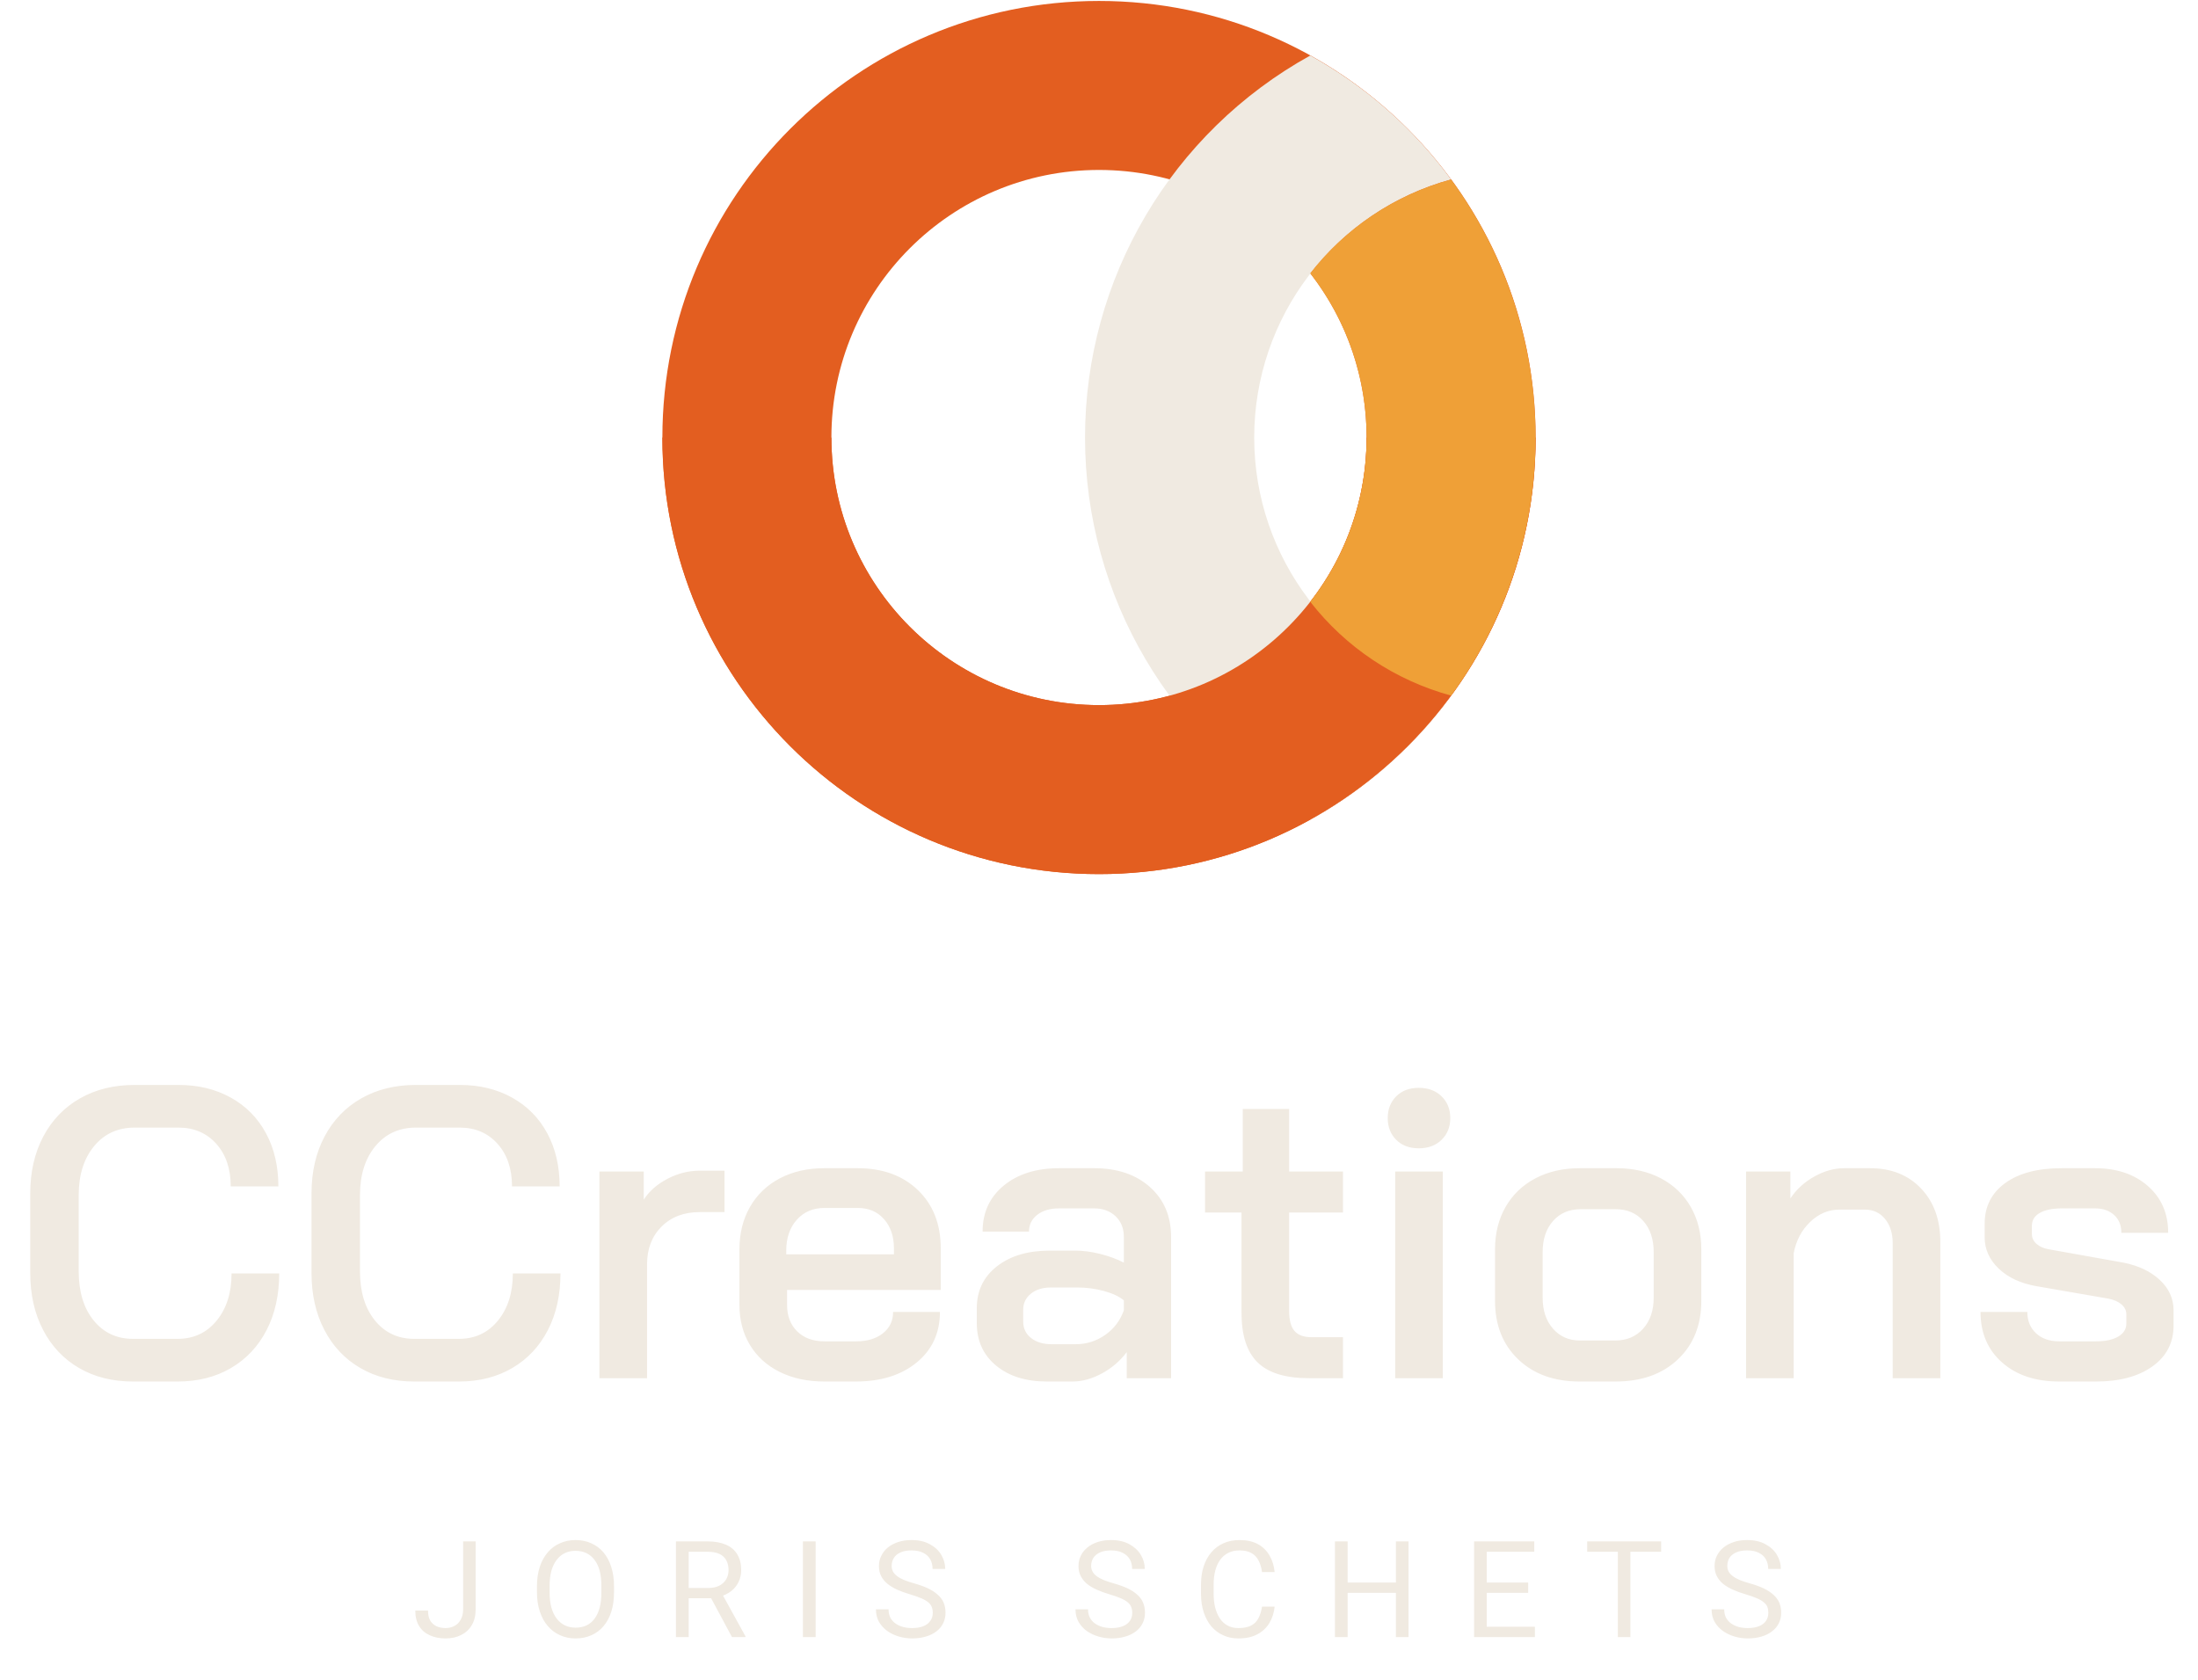
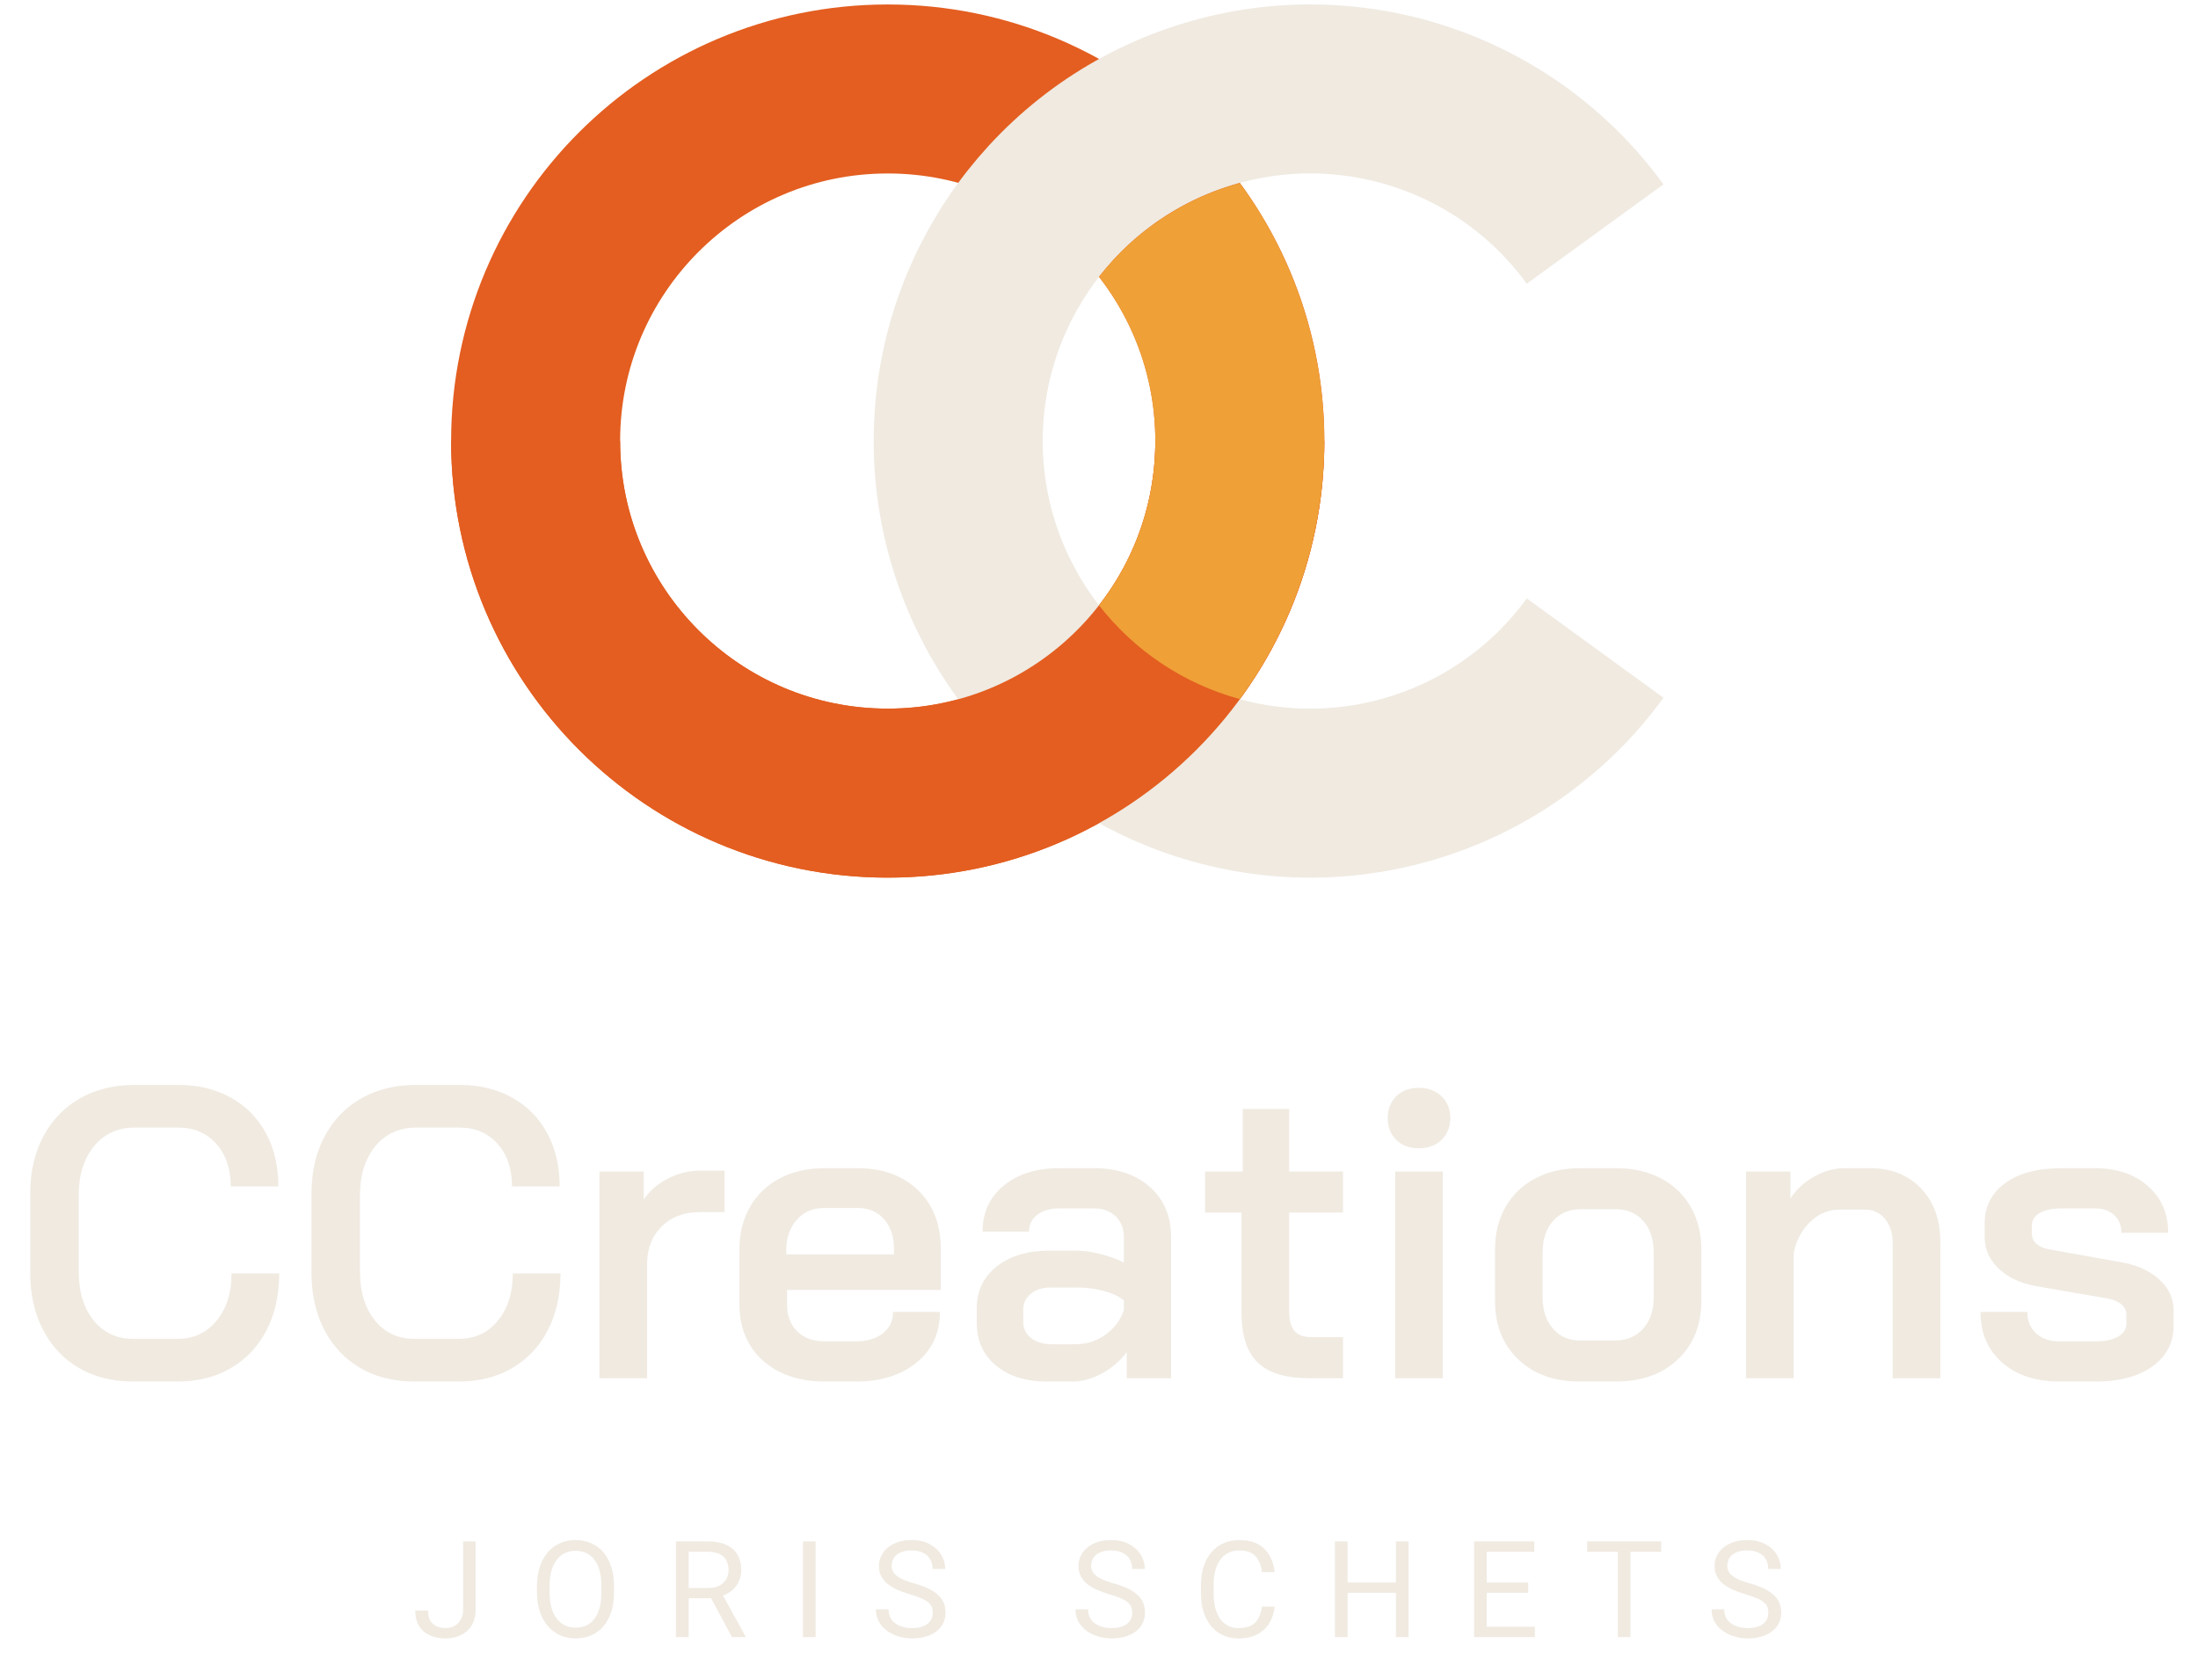
<svg xmlns="http://www.w3.org/2000/svg" viewBox="0 0 212.24 162.00" width="212" height="162" role="img">
-   <g transform="translate(63.96 0) scale(1.7)">
-     <g transform="translate(-0.2 -0.2)">
-       <path fill="#e35e20" fill-rule="evenodd" d="M25 .2a24.8 24.8 0 1 0 0 49.6a24.8 24.8 0 1 0 0-49.6zM25 9.8a15.2 15.2 0 1 1 0 30.4a15.2 15.2 0 1 1 0-30.4z" />
-       <path fill="#f0eae1" d="M37 3.3A24.8 24.8 0 0 1 45 10.34A15.2 15.2 0 0 0 45 39.66A24.8 24.8 0 0 1 37 46.7A24.8 24.8 0 0 1 37 3.3z" />
-       <path fill="#e35e20" d="M.2 25A24.8 24.8 0 0 0 49.8 25H40.2A15.2 15.2 0 0 1 9.8 25z" />
-       <path fill="#efa037" d="M45 10.34A24.8 24.8 0 0 1 45 39.66A15.2 15.2 0 0 1 37 34.33A15.2 15.2 0 0 0 37 15.67A15.2 15.2 0 0 1 45 10.34z" />
+   <g transform="translate(43.22 0) scale(1.7)">
+     <g fill="none" stroke-width="9.6">
+       <circle cx="25" cy="25" r="20" stroke="#e35e20" />
+       <path d="M65.18 13.24A20 20 0 1 0 65.18 36.76" stroke="#f0eae1" />
+       <path d="M45 25A20 20 0 0 1 5 25" stroke="#e35e20" />
    </g>
+     <path d="M45 10.34A24.8 24.8 0 0 1 45 39.66A15.2 15.2 0 0 1 37 34.33A15.2 15.2 0 0 0 37 15.67A15.2 15.2 0 0 1 45 10.34Z" fill="#efa037" />
  </g>
  <path fill="#f0eae1" d="M2.92 122.84V115.16Q2.92 112.04 4.18 109.66Q5.44 107.28 7.72 105.98Q10 104.68 13 104.68H17.24Q20.08 104.68 22.28 105.9Q24.48 107.12 25.68 109.34Q26.88 111.56 26.88 114.48H22.28Q22.28 111.92 20.88 110.36Q19.48 108.8 17.24 108.8H13Q10.56 108.8 9.08 110.6Q7.6 112.4 7.6 115.32V122.68Q7.6 125.64 9.04 127.42Q10.48 129.2 12.84 129.2H17.16Q19.48 129.2 20.92 127.44Q22.36 125.68 22.36 122.88H26.96Q26.96 126 25.74 128.36Q24.52 130.72 22.3 132.02Q20.08 133.32 17.16 133.32H12.84Q9.88 133.32 7.64 132.02Q5.4 130.72 4.16 128.34Q2.92 125.96 2.92 122.84ZM30.08 122.84V115.16Q30.08 112.04 31.34 109.66Q32.6 107.28 34.88 105.98Q37.16 104.68 40.16 104.68H44.4Q47.24 104.68 49.44 105.9Q51.64 107.12 52.84 109.34Q54.04 111.56 54.04 114.48H49.44Q49.44 111.92 48.04 110.36Q46.64 108.8 44.4 108.8H40.16Q37.72 108.8 36.24 110.6Q34.76 112.4 34.76 115.32V122.68Q34.76 125.64 36.2 127.42Q37.64 129.2 40 129.2H44.32Q46.64 129.2 48.08 127.44Q49.52 125.68 49.52 122.88H54.12Q54.12 126 52.9 128.36Q51.68 130.72 49.46 132.02Q47.24 133.32 44.32 133.32H40Q37.04 133.32 34.8 132.02Q32.56 130.72 31.32 128.34Q30.08 125.96 30.08 122.84ZM57.88 113.04H62.16V115.76Q62.96 114.52 64.46 113.74Q65.96 112.96 67.56 112.96H69.96V116.96H67.56Q65.28 116.96 63.88 118.36Q62.48 119.76 62.48 122V133H57.88ZM71.4 125.92V120.56Q71.4 118.24 72.42 116.46Q73.44 114.68 75.3 113.7Q77.16 112.72 79.6 112.72H82.8Q86.44 112.72 88.64 114.84Q90.84 116.96 90.84 120.48V124.48H76V125.92Q76 127.52 76.98 128.48Q77.96 129.44 79.6 129.44H82.68Q84.28 129.44 85.26 128.66Q86.24 127.88 86.24 126.6H90.76Q90.76 129.64 88.52 131.48Q86.28 133.32 82.64 133.32H79.6Q77.16 133.32 75.3 132.4Q73.44 131.48 72.42 129.8Q71.4 128.12 71.4 125.92ZM86.32 121.04V120.48Q86.32 118.72 85.36 117.64Q84.4 116.56 82.84 116.56H79.6Q77.96 116.56 76.94 117.7Q75.92 118.84 75.92 120.68V121.04ZM94.32 127.68V126.24Q94.32 123.72 96.26 122.2Q98.2 120.68 101.36 120.68H103.84Q104.96 120.68 106.24 121Q107.52 121.32 108.52 121.84V119.36Q108.52 118.12 107.72 117.36Q106.92 116.6 105.64 116.6H102.28Q100.96 116.6 100.16 117.22Q99.36 117.84 99.36 118.84H94.88Q94.88 116.08 96.92 114.4Q98.96 112.72 102.28 112.72H105.64Q109 112.72 111.04 114.54Q113.08 116.36 113.08 119.36V133H108.8V130.48Q107.84 131.76 106.4 132.54Q104.96 133.32 103.56 133.32H101.08Q98.04 133.32 96.18 131.78Q94.32 130.24 94.32 127.68ZM103.84 129.72Q105.44 129.72 106.72 128.82Q108 127.92 108.52 126.44V125.48Q107.84 124.92 106.6 124.58Q105.36 124.24 104 124.24H101.48Q100.28 124.24 99.54 124.84Q98.8 125.44 98.8 126.4V127.52Q98.8 128.52 99.56 129.12Q100.32 129.72 101.56 129.72ZM119.88 126.68V117H116.36V113.04H120V107H124.48V113.04H129.68V117H124.48V126.52Q124.48 127.84 125 128.44Q125.52 129.04 126.64 129.04H129.68V133H126.4Q123 133 121.44 131.48Q119.88 129.96 119.88 126.68ZM134 107.88Q134 106.6 134.82 105.78Q135.64 104.96 137 104.96Q138.36 104.96 139.2 105.78Q140.04 106.6 140.04 107.88Q140.04 109.16 139.2 109.98Q138.36 110.8 137 110.8Q135.64 110.8 134.82 109.98Q134 109.16 134 107.88ZM134.72 113.04H139.32V133H134.72ZM144.36 125.52V120.56Q144.36 118.24 145.38 116.46Q146.4 114.68 148.26 113.7Q150.12 112.72 152.56 112.72H156.08Q158.52 112.72 160.38 113.7Q162.24 114.68 163.26 116.46Q164.28 118.24 164.28 120.56V125.52Q164.28 129.04 162.02 131.18Q159.76 133.32 156 133.32H152.52Q148.84 133.32 146.6 131.18Q144.36 129.04 144.36 125.52ZM155.96 129.36Q157.64 129.36 158.66 128.22Q159.68 127.08 159.68 125.24V120.8Q159.68 118.96 158.68 117.82Q157.68 116.68 156 116.68H152.64Q150.96 116.68 149.96 117.82Q148.96 118.96 148.96 120.8V125.24Q148.96 127.08 149.96 128.22Q150.96 129.36 152.56 129.36ZM168.6 113.04H172.88V115.64Q173.76 114.32 175.2 113.52Q176.64 112.72 178.08 112.72H180.56Q183.64 112.72 185.5 114.68Q187.36 116.64 187.36 119.84V133H182.76V119.96Q182.76 118.52 182.02 117.62Q181.28 116.72 180.08 116.72H177.6Q176.04 116.72 174.8 117.9Q173.56 119.08 173.2 120.92V133H168.6ZM191.24 126.6H195.76Q195.76 127.88 196.6 128.66Q197.44 129.44 198.84 129.44H202.4Q203.76 129.44 204.54 128.98Q205.32 128.52 205.32 127.72V126.84Q205.32 126.28 204.86 125.88Q204.4 125.48 203.6 125.32L196.68 124.12Q194.36 123.72 193 122.42Q191.64 121.12 191.64 119.4V118.08Q191.64 115.6 193.62 114.16Q195.6 112.72 199.08 112.72H202.28Q205.44 112.72 207.4 114.44Q209.36 116.16 209.36 118.96H204.84Q204.84 117.88 204.14 117.24Q203.44 116.6 202.28 116.6H199.12Q197.72 116.6 196.96 117.04Q196.2 117.48 196.2 118.28V119.08Q196.2 119.64 196.66 120.04Q197.12 120.44 197.88 120.56L205.04 121.84Q207.24 122.28 208.56 123.52Q209.88 124.76 209.88 126.44V127.92Q209.88 130.4 207.84 131.86Q205.8 133.32 202.4 133.32H198.84Q195.4 133.32 193.32 131.48Q191.24 129.64 191.24 126.6Z" />
  <path fill="#f0eae1" d="M44.72 155.3V148.76H45.93V155.3Q45.93 156.22 45.56 156.84Q45.19 157.47 44.53 157.8Q43.87 158.13 43.02 158.13Q42.17 158.13 41.51 157.83Q40.85 157.54 40.48 156.95Q40.1 156.35 40.1 155.44H41.33Q41.33 156.03 41.54 156.4Q41.76 156.77 42.14 156.95Q42.53 157.13 43.02 157.13Q43.5 157.13 43.89 156.92Q44.27 156.72 44.49 156.31Q44.72 155.9 44.72 155.3ZM59.29 153.09V153.67Q59.29 154.71 59.03 155.54Q58.77 156.36 58.28 156.94Q57.79 157.52 57.11 157.82Q56.42 158.13 55.58 158.13Q54.76 158.13 54.08 157.82Q53.4 157.52 52.9 156.94Q52.4 156.36 52.13 155.54Q51.85 154.71 51.85 153.67V153.09Q51.85 152.05 52.12 151.22Q52.39 150.4 52.89 149.82Q53.38 149.24 54.07 148.94Q54.75 148.63 55.57 148.63Q56.41 148.63 57.09 148.94Q57.78 149.24 58.27 149.82Q58.76 150.4 59.02 151.22Q59.29 152.05 59.29 153.09ZM58.07 153.67V153.07Q58.07 152.25 57.91 151.61Q57.74 150.98 57.41 150.55Q57.09 150.12 56.62 149.89Q56.16 149.67 55.57 149.67Q55 149.67 54.54 149.89Q54.07 150.12 53.75 150.55Q53.42 150.98 53.24 151.61Q53.07 152.25 53.07 153.07V153.67Q53.07 154.5 53.24 155.14Q53.42 155.78 53.75 156.21Q54.09 156.65 54.55 156.87Q55.01 157.09 55.58 157.09Q56.18 157.09 56.64 156.87Q57.1 156.65 57.42 156.21Q57.74 155.78 57.91 155.14Q58.07 154.5 58.07 153.67ZM65.27 148.76H68.33Q69.37 148.76 70.1 149.08Q70.82 149.39 71.19 150.01Q71.57 150.63 71.57 151.53Q71.57 152.17 71.31 152.69Q71.06 153.21 70.58 153.58Q70.1 153.94 69.43 154.12L69.09 154.25H66.21L66.2 153.26H68.37Q69.03 153.26 69.47 153.03Q69.91 152.79 70.13 152.4Q70.35 152.01 70.35 151.53Q70.35 151 70.14 150.6Q69.93 150.2 69.49 149.98Q69.04 149.76 68.33 149.76H66.5V158H65.27ZM70.68 158 68.43 153.81 69.71 153.8 71.98 157.92V158ZM78.76 148.76V158H77.53V148.76ZM90.07 155.66Q90.07 155.34 89.97 155.09Q89.87 154.84 89.63 154.64Q89.38 154.43 88.95 154.25Q88.52 154.06 87.87 153.87Q87.18 153.67 86.63 153.42Q86.08 153.17 85.69 152.85Q85.29 152.52 85.08 152.1Q84.87 151.68 84.87 151.14Q84.87 150.6 85.1 150.15Q85.32 149.69 85.73 149.35Q86.15 149.01 86.73 148.82Q87.31 148.63 88.02 148.63Q89.06 148.63 89.78 149.03Q90.51 149.42 90.89 150.06Q91.27 150.7 91.27 151.42H90.05Q90.05 150.9 89.83 150.5Q89.61 150.1 89.16 149.87Q88.71 149.63 88.02 149.63Q87.36 149.63 86.94 149.83Q86.51 150.03 86.31 150.36Q86.1 150.7 86.1 151.13Q86.1 151.42 86.22 151.66Q86.35 151.9 86.61 152.1Q86.87 152.31 87.28 152.48Q87.69 152.65 88.26 152.81Q89.05 153.03 89.62 153.3Q90.19 153.58 90.56 153.92Q90.94 154.25 91.12 154.68Q91.3 155.11 91.3 155.65Q91.3 156.22 91.07 156.67Q90.84 157.13 90.42 157.45Q89.99 157.78 89.4 157.95Q88.8 158.13 88.07 158.13Q87.43 158.13 86.81 157.95Q86.19 157.77 85.69 157.42Q85.19 157.06 84.88 156.54Q84.58 156.01 84.58 155.32H85.8Q85.8 155.8 85.98 156.14Q86.17 156.48 86.49 156.7Q86.81 156.92 87.22 157.03Q87.63 157.13 88.07 157.13Q88.71 157.13 89.16 156.95Q89.6 156.77 89.83 156.44Q90.07 156.11 90.07 155.66ZM109.33 155.66Q109.33 155.34 109.23 155.09Q109.13 154.84 108.89 154.64Q108.64 154.43 108.22 154.25Q107.79 154.06 107.13 153.87Q106.45 153.67 105.9 153.42Q105.34 153.17 104.95 152.85Q104.56 152.52 104.35 152.1Q104.14 151.68 104.14 151.14Q104.14 150.6 104.36 150.15Q104.58 149.69 105 149.35Q105.41 149.01 105.99 148.82Q106.57 148.63 107.28 148.63Q108.32 148.63 109.05 149.03Q109.77 149.42 110.16 150.06Q110.54 150.7 110.54 151.42H109.32Q109.32 150.9 109.1 150.5Q108.87 150.1 108.42 149.87Q107.97 149.63 107.28 149.63Q106.63 149.63 106.2 149.83Q105.78 150.03 105.57 150.36Q105.36 150.7 105.36 151.13Q105.36 151.42 105.49 151.66Q105.61 151.9 105.87 152.1Q106.14 152.31 106.55 152.48Q106.96 152.65 107.53 152.81Q108.31 153.03 108.89 153.3Q109.46 153.58 109.83 153.92Q110.2 154.25 110.38 154.68Q110.56 155.11 110.56 155.65Q110.56 156.22 110.33 156.67Q110.1 157.13 109.68 157.45Q109.25 157.78 108.66 157.95Q108.07 158.13 107.34 158.13Q106.7 158.13 106.08 157.95Q105.46 157.77 104.95 157.42Q104.45 157.06 104.15 156.54Q103.85 156.01 103.85 155.32H105.06Q105.06 155.8 105.25 156.14Q105.43 156.48 105.75 156.7Q106.07 156.92 106.48 157.03Q106.89 157.13 107.34 157.13Q107.98 157.13 108.42 156.95Q108.87 156.77 109.1 156.44Q109.33 156.11 109.33 155.66ZM121.86 155.06H123.08Q122.99 155.94 122.58 156.63Q122.17 157.32 121.43 157.72Q120.69 158.13 119.58 158.13Q118.76 158.13 118.1 157.82Q117.44 157.52 116.96 156.96Q116.49 156.39 116.23 155.6Q115.97 154.81 115.97 153.84V152.92Q115.97 151.95 116.23 151.16Q116.49 150.37 116.97 149.81Q117.46 149.24 118.14 148.94Q118.83 148.63 119.69 148.63Q120.73 148.63 121.46 149.02Q122.18 149.42 122.58 150.11Q122.99 150.81 123.08 151.72H121.86Q121.77 151.07 121.53 150.61Q121.29 150.14 120.85 149.89Q120.4 149.63 119.69 149.63Q119.07 149.63 118.6 149.87Q118.14 150.1 117.82 150.54Q117.51 150.97 117.35 151.57Q117.19 152.17 117.19 152.91V153.84Q117.19 154.52 117.33 155.12Q117.48 155.71 117.77 156.17Q118.06 156.62 118.51 156.87Q118.96 157.13 119.58 157.13Q120.36 157.13 120.82 156.88Q121.28 156.64 121.52 156.17Q121.76 155.71 121.86 155.06ZM134.94 152.73V153.73H129.94V152.73ZM130.13 148.76V158H128.9V148.76ZM136.01 148.76V158H134.79V148.76ZM148.21 157V158H143.32V157ZM143.56 148.76V158H142.34V148.76ZM147.56 152.73V153.73H143.32V152.73ZM148.15 148.76V149.76H143.32V148.76ZM157.43 148.76V158H156.22V148.76ZM160.4 148.76V149.76H153.26V148.76ZM170.75 155.66Q170.75 155.34 170.66 155.09Q170.56 154.84 170.31 154.64Q170.07 154.43 169.64 154.25Q169.21 154.06 168.56 153.87Q167.87 153.67 167.32 153.42Q166.77 153.17 166.37 152.85Q165.98 152.52 165.77 152.1Q165.56 151.68 165.56 151.14Q165.56 150.6 165.78 150.15Q166.01 149.69 166.42 149.35Q166.84 149.01 167.42 148.82Q167.99 148.63 168.7 148.63Q169.75 148.63 170.47 149.03Q171.2 149.42 171.58 150.06Q171.96 150.7 171.96 151.42H170.74Q170.74 150.9 170.52 150.5Q170.3 150.1 169.85 149.87Q169.4 149.63 168.7 149.63Q168.05 149.63 167.63 149.83Q167.2 150.03 166.99 150.36Q166.79 150.7 166.79 151.13Q166.79 151.42 166.91 151.66Q167.04 151.9 167.3 152.1Q167.56 152.31 167.97 152.48Q168.38 152.65 168.95 152.81Q169.74 153.03 170.31 153.3Q170.88 153.58 171.25 153.92Q171.62 154.25 171.81 154.68Q171.99 155.11 171.99 155.65Q171.99 156.22 171.76 156.67Q171.53 157.13 171.1 157.45Q170.68 157.78 170.09 157.95Q169.49 158.13 168.76 158.13Q168.12 158.13 167.5 157.95Q166.88 157.77 166.38 157.42Q165.87 157.06 165.57 156.54Q165.27 156.01 165.27 155.32H166.49Q166.49 155.8 166.67 156.14Q166.86 156.48 167.18 156.7Q167.5 156.92 167.91 157.03Q168.32 157.13 168.76 157.13Q169.4 157.13 169.85 156.95Q170.29 156.77 170.52 156.44Q170.75 156.11 170.75 155.66Z" />
</svg>
